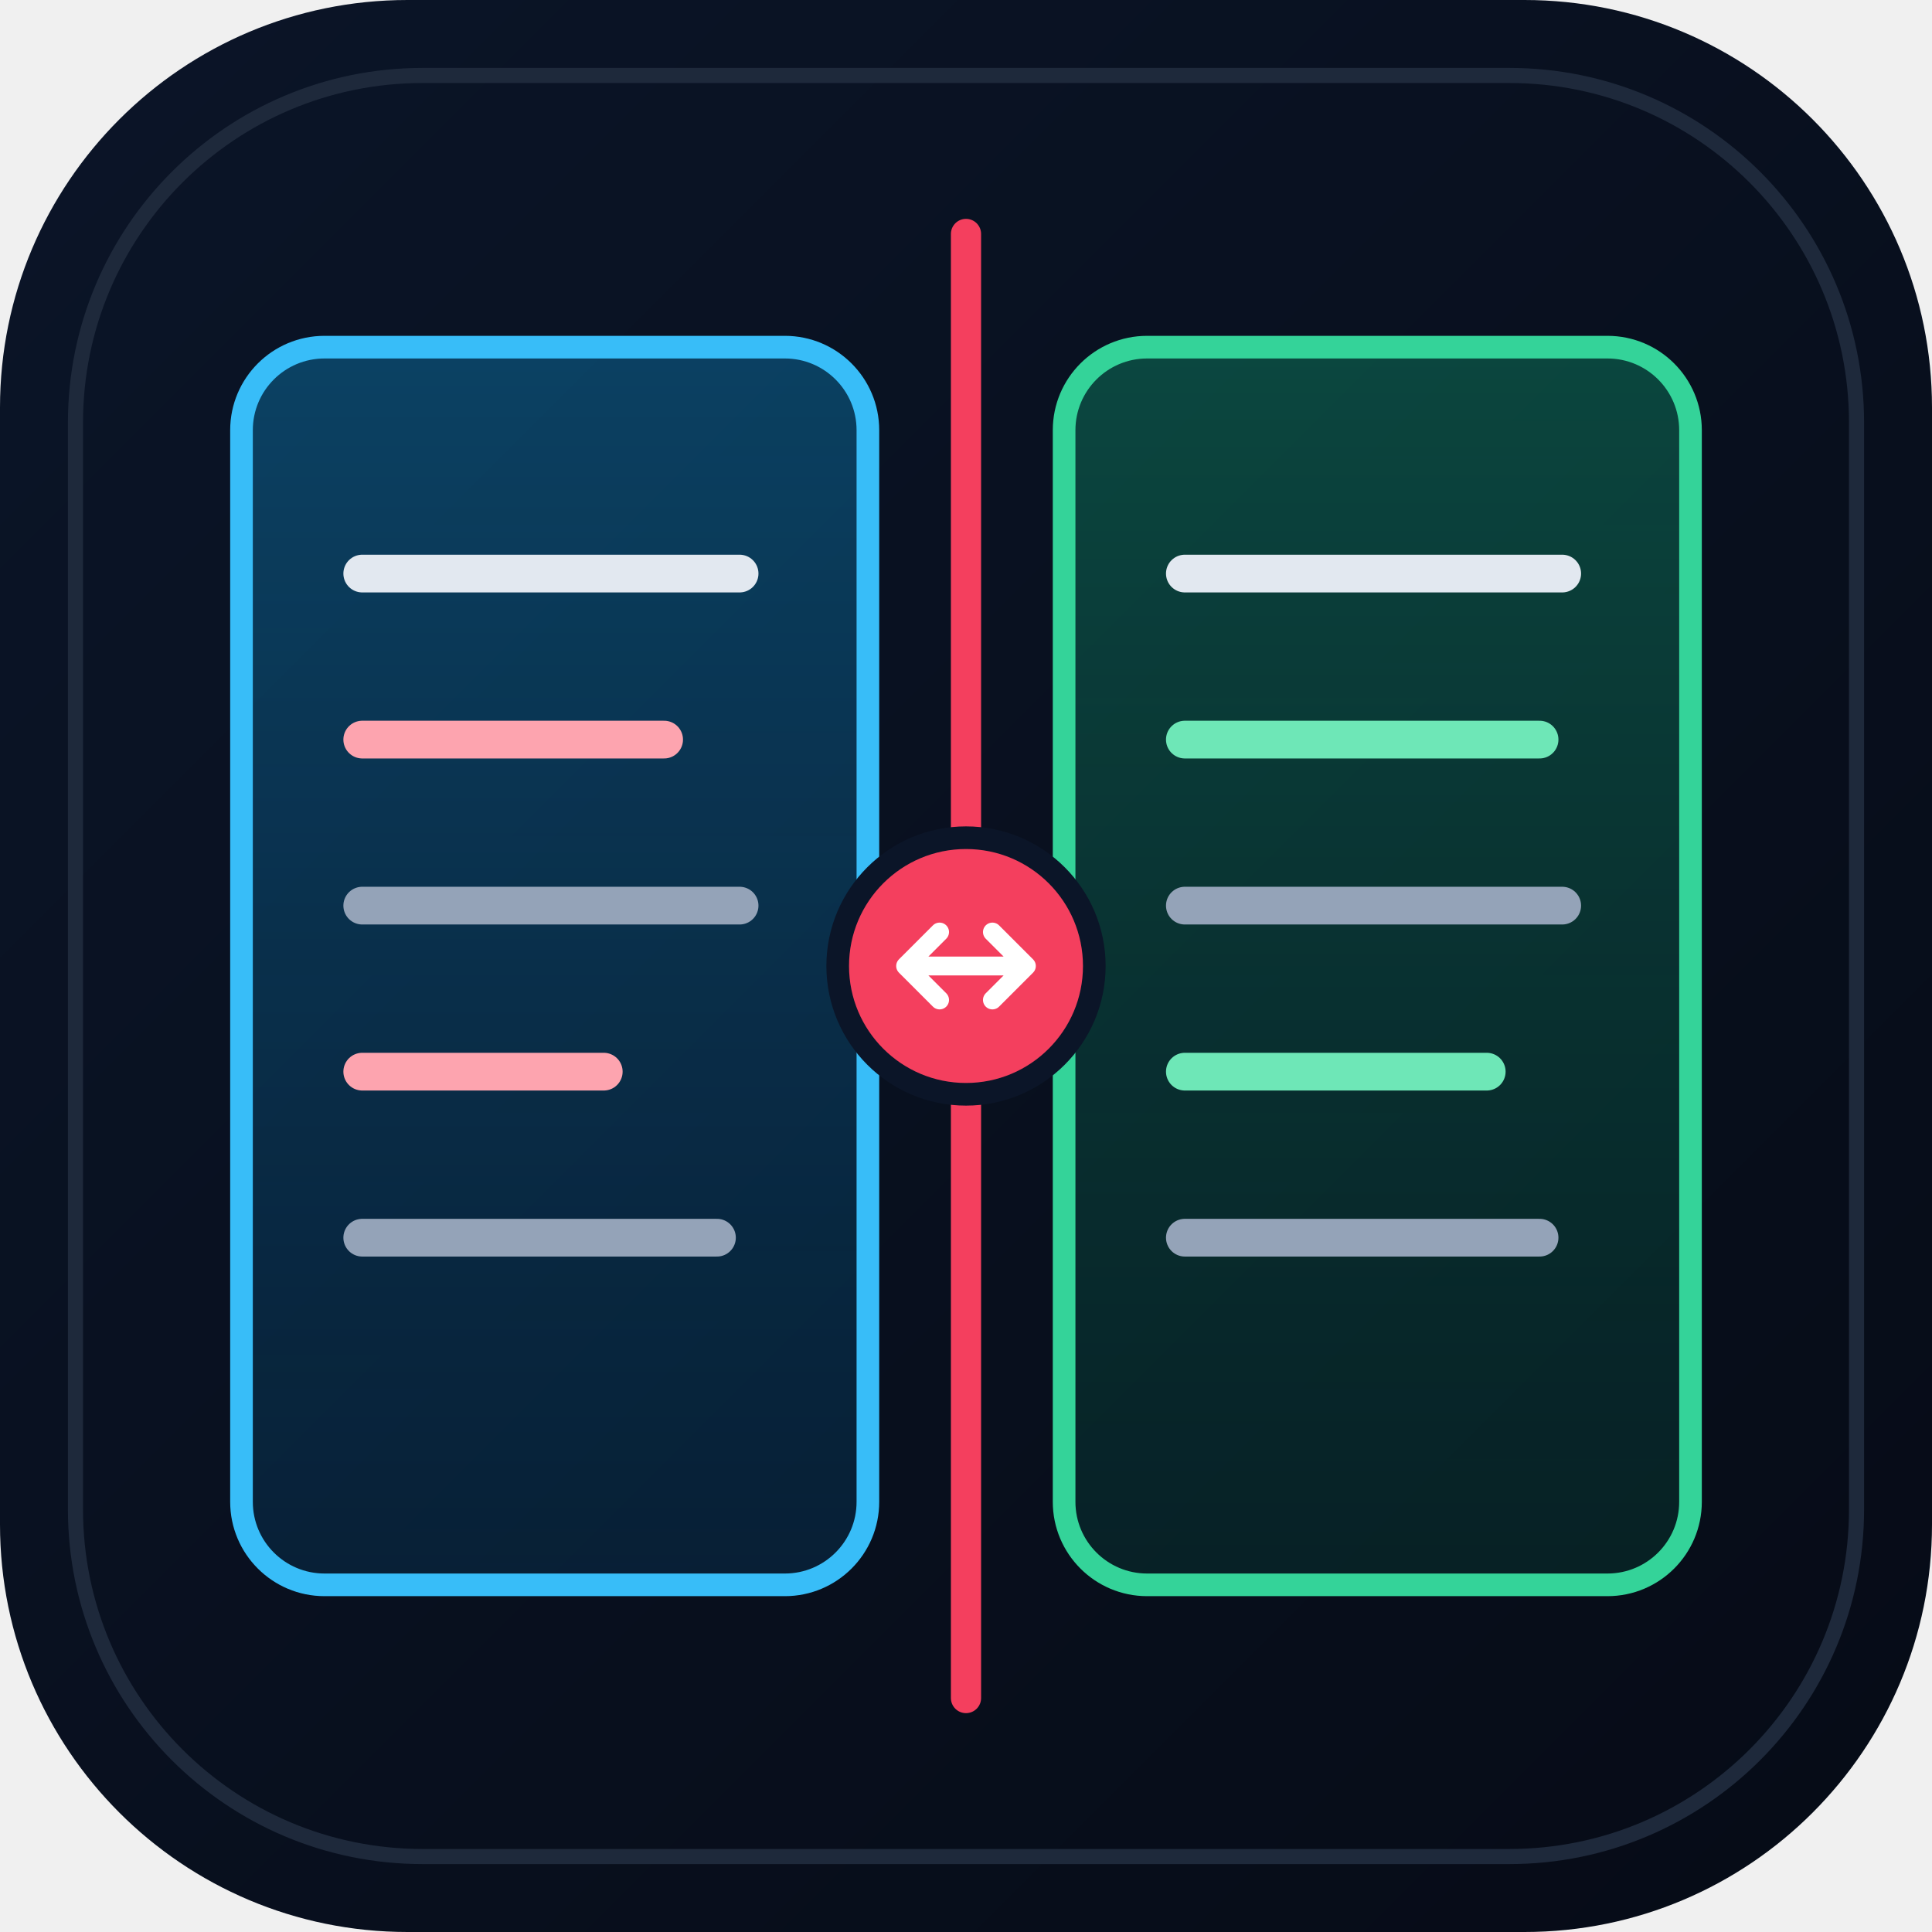
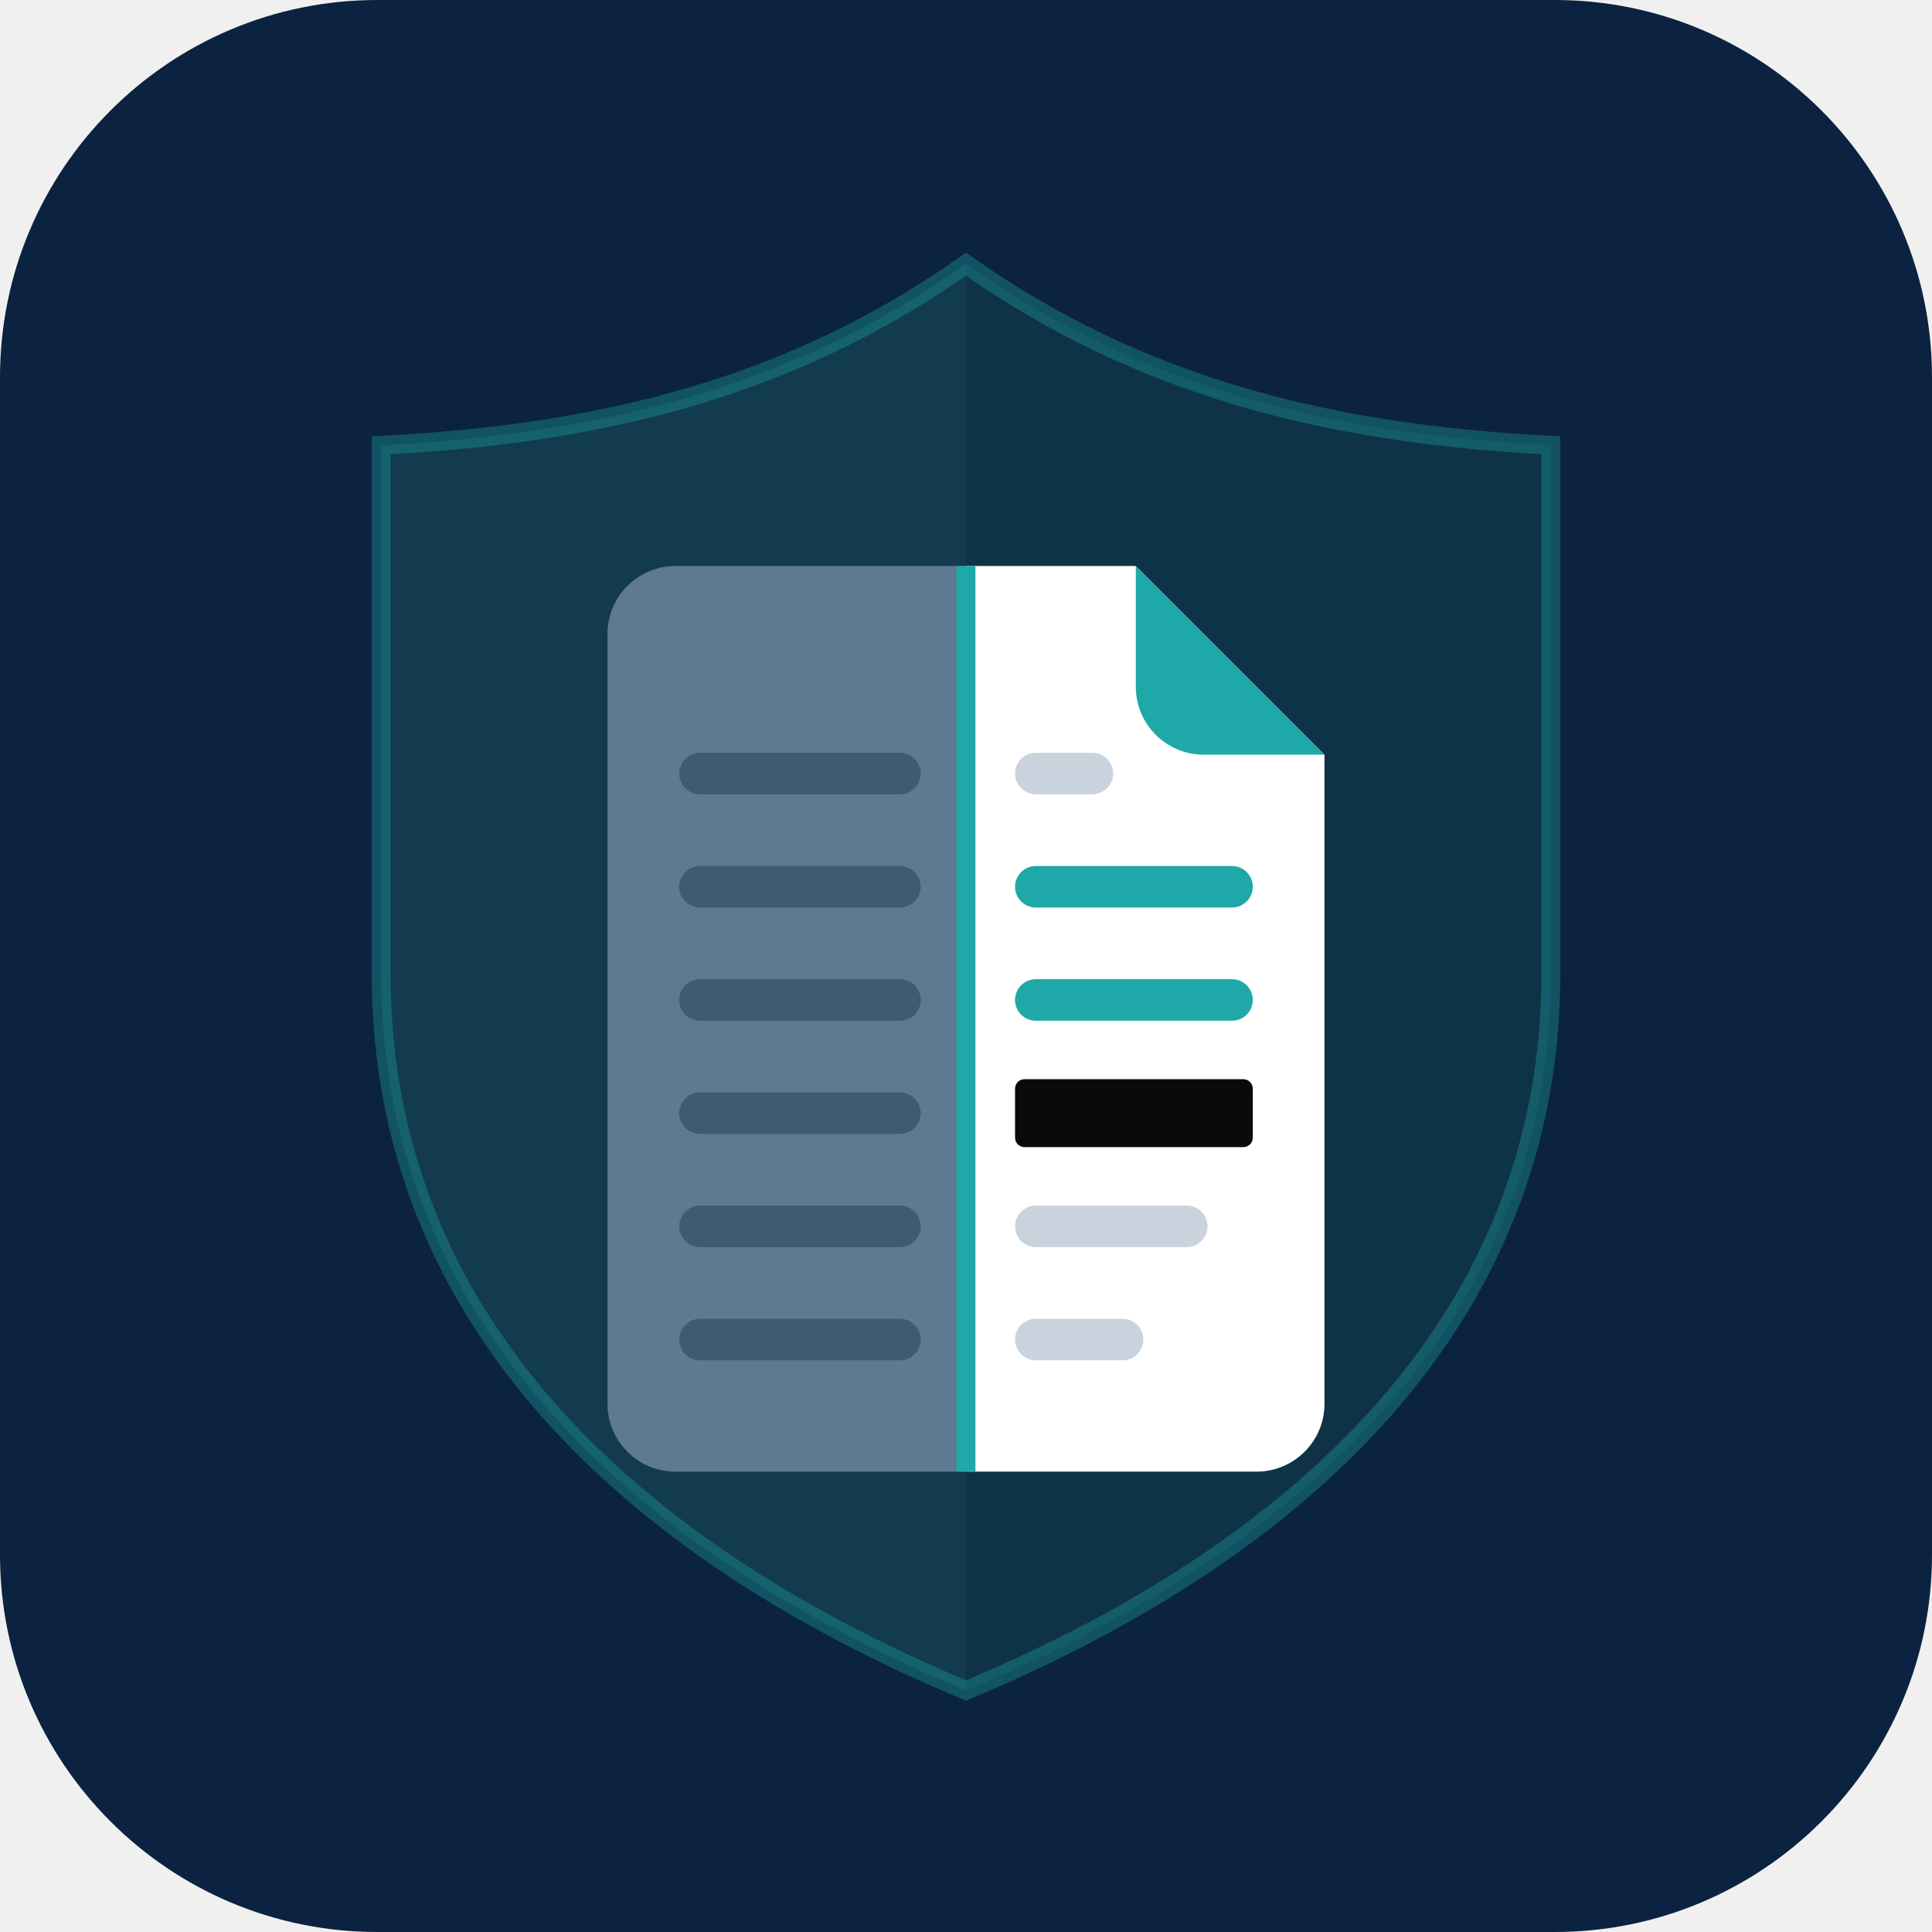
- <svg xmlns="http://www.w3.org/2000/svg" viewBox="0 0 512 512" width="512" height="512">
+ <svg xmlns="http://www.w3.org/2000/svg" viewBox="0 0 1024 1024" width="1024" height="1024">
  <defs>
-     <linearGradient id="bgGrad" x1="0%" y1="0%" x2="100%" y2="100%">
-       <stop offset="0%" stop-color="#0b1528" />
-       <stop offset="100%" stop-color="#060b16" />
-     </linearGradient>
-     <linearGradient id="leftDoc" x1="0%" y1="0%" x2="0%" y2="100%">
-       <stop offset="0%" stop-color="#0ea5e9" stop-opacity="0.32" />
-       <stop offset="100%" stop-color="#0369a1" stop-opacity="0.18" />
-     </linearGradient>
-     <linearGradient id="rightDoc" x1="0%" y1="0%" x2="0%" y2="100%">
-       <stop offset="0%" stop-color="#10b981" stop-opacity="0.32" />
-       <stop offset="100%" stop-color="#047857" stop-opacity="0.18" />
-     </linearGradient>
+     <clipPath id="left">
+       <rect x="0" y="0" width="512" height="1024" />
+     </clipPath>
+     <clipPath id="right">
+       <rect x="512" y="0" width="512" height="1024" />
+     </clipPath>
+     <clipPath id="doc">
+       <path d="M358 300 H602 L702 400 V744 A36 36 0 0 1 666 780 H358 A36 36 0 0 1 322 744 V336 A36 36 0 0 1 358 300 Z" />
+     </clipPath>
  </defs>
-   <rect width="512" height="512" rx="108" fill="url(#bgGrad)" />
-   <rect x="20" y="20" width="472" height="472" rx="92" fill="none" stroke="#1e293b" stroke-width="4" />
-   <rect x="64" y="92" width="166" height="328" rx="22" fill="url(#leftDoc)" stroke="#38bdf8" stroke-width="6" />
-   <line x1="96" y1="152" x2="196" y2="152" stroke="#e2e8f0" stroke-width="10" stroke-linecap="round" />
-   <line x1="96" y1="196" x2="176" y2="196" stroke="#fda4af" stroke-width="10" stroke-linecap="round" />
-   <line x1="96" y1="240" x2="196" y2="240" stroke="#94a3b8" stroke-width="10" stroke-linecap="round" />
-   <line x1="96" y1="284" x2="160" y2="284" stroke="#fda4af" stroke-width="10" stroke-linecap="round" />
-   <line x1="96" y1="328" x2="190" y2="328" stroke="#94a3b8" stroke-width="10" stroke-linecap="round" />
-   <rect x="282" y="92" width="166" height="328" rx="22" fill="url(#rightDoc)" stroke="#34d399" stroke-width="6" />
-   <line x1="314" y1="152" x2="414" y2="152" stroke="#e2e8f0" stroke-width="10" stroke-linecap="round" />
-   <line x1="314" y1="196" x2="408" y2="196" stroke="#6ee7b7" stroke-width="10" stroke-linecap="round" />
-   <line x1="314" y1="240" x2="414" y2="240" stroke="#94a3b8" stroke-width="10" stroke-linecap="round" />
-   <line x1="314" y1="284" x2="394" y2="284" stroke="#6ee7b7" stroke-width="10" stroke-linecap="round" />
-   <line x1="314" y1="328" x2="408" y2="328" stroke="#94a3b8" stroke-width="10" stroke-linecap="round" />
-   <line x1="256" y1="62" x2="256" y2="450" stroke="#f43f5e" stroke-width="8" stroke-linecap="round" />
-   <circle cx="256" cy="256" r="34" fill="#f43f5e" stroke="#0b1528" stroke-width="6" />
-   <path d="M242 256h28M249 247l-9 9 9 9M263 247l9 9-9 9" stroke="#ffffff" stroke-width="5" stroke-linecap="round" stroke-linejoin="round" fill="none" />
+   <rect width="1024" height="1024" rx="200" fill="#0B2340" />
+   <path d="M512 140 C420 205 320 230 202 236 L202 516 C202 700 335 822 512 896 C689 822 822 700 822 516 L822 236 C704 230 604 205 512 140 Z" fill="#123B4E" clip-path="url(#left)" />
+   <path d="M512 140 C420 205 320 230 202 236 L202 516 C202 700 335 822 512 896 C689 822 822 700 822 516 L822 236 C704 230 604 205 512 140 Z" fill="#0F3346" clip-path="url(#right)" />
+   <path d="M512 140 C420 205 320 230 202 236 L202 516 C202 700 335 822 512 896 C689 822 822 700 822 516 L822 236 C704 230 604 205 512 140 Z" fill="none" stroke="#1FA8A8" stroke-opacity="0.35" stroke-width="10" />
+   <g clip-path="url(#doc)">
+     <rect x="0" y="0" width="512" height="1024" fill="#5E7A92" />
+     <rect x="512" y="0" width="512" height="1024" fill="#FFFFFF" />
+   </g>
+   <path d="M602 300 L702 400 H638 A36 36 0 0 1 602 364 Z" fill="#1FA8A8" />
+   <rect x="360" y="399.0" width="128" height="22" rx="11.0" fill="#3F5A72" />
+   <rect x="360" y="459.0" width="128" height="22" rx="11.0" fill="#3F5A72" />
+   <rect x="360" y="519.0" width="128" height="22" rx="11.0" fill="#3F5A72" />
+   <rect x="360" y="579.0" width="128" height="22" rx="11.0" fill="#3F5A72" />
+   <rect x="360" y="639.0" width="128" height="22" rx="11.0" fill="#3F5A72" />
+   <rect x="360" y="699.0" width="128" height="22" rx="11.0" fill="#3F5A72" />
+   <rect x="538" y="399.0" width="52" height="22" rx="11.0" fill="#C9D3DD" />
+   <rect x="538" y="459.0" width="126" height="22" rx="11.0" fill="#1FA8A8" />
+   <rect x="538" y="519.0" width="126" height="22" rx="11.0" fill="#1FA8A8" />
+   <rect x="538" y="572.0" width="126" height="36" rx="5" fill="#0A0A0A" />
+   <rect x="538" y="639.0" width="102" height="22" rx="11.0" fill="#C9D3DD" />
+   <rect x="538" y="699.0" width="68" height="22" rx="11.0" fill="#C9D3DD" />
+   <rect x="507" y="300" width="10" height="480" fill="#1FA8A8" />
</svg>
